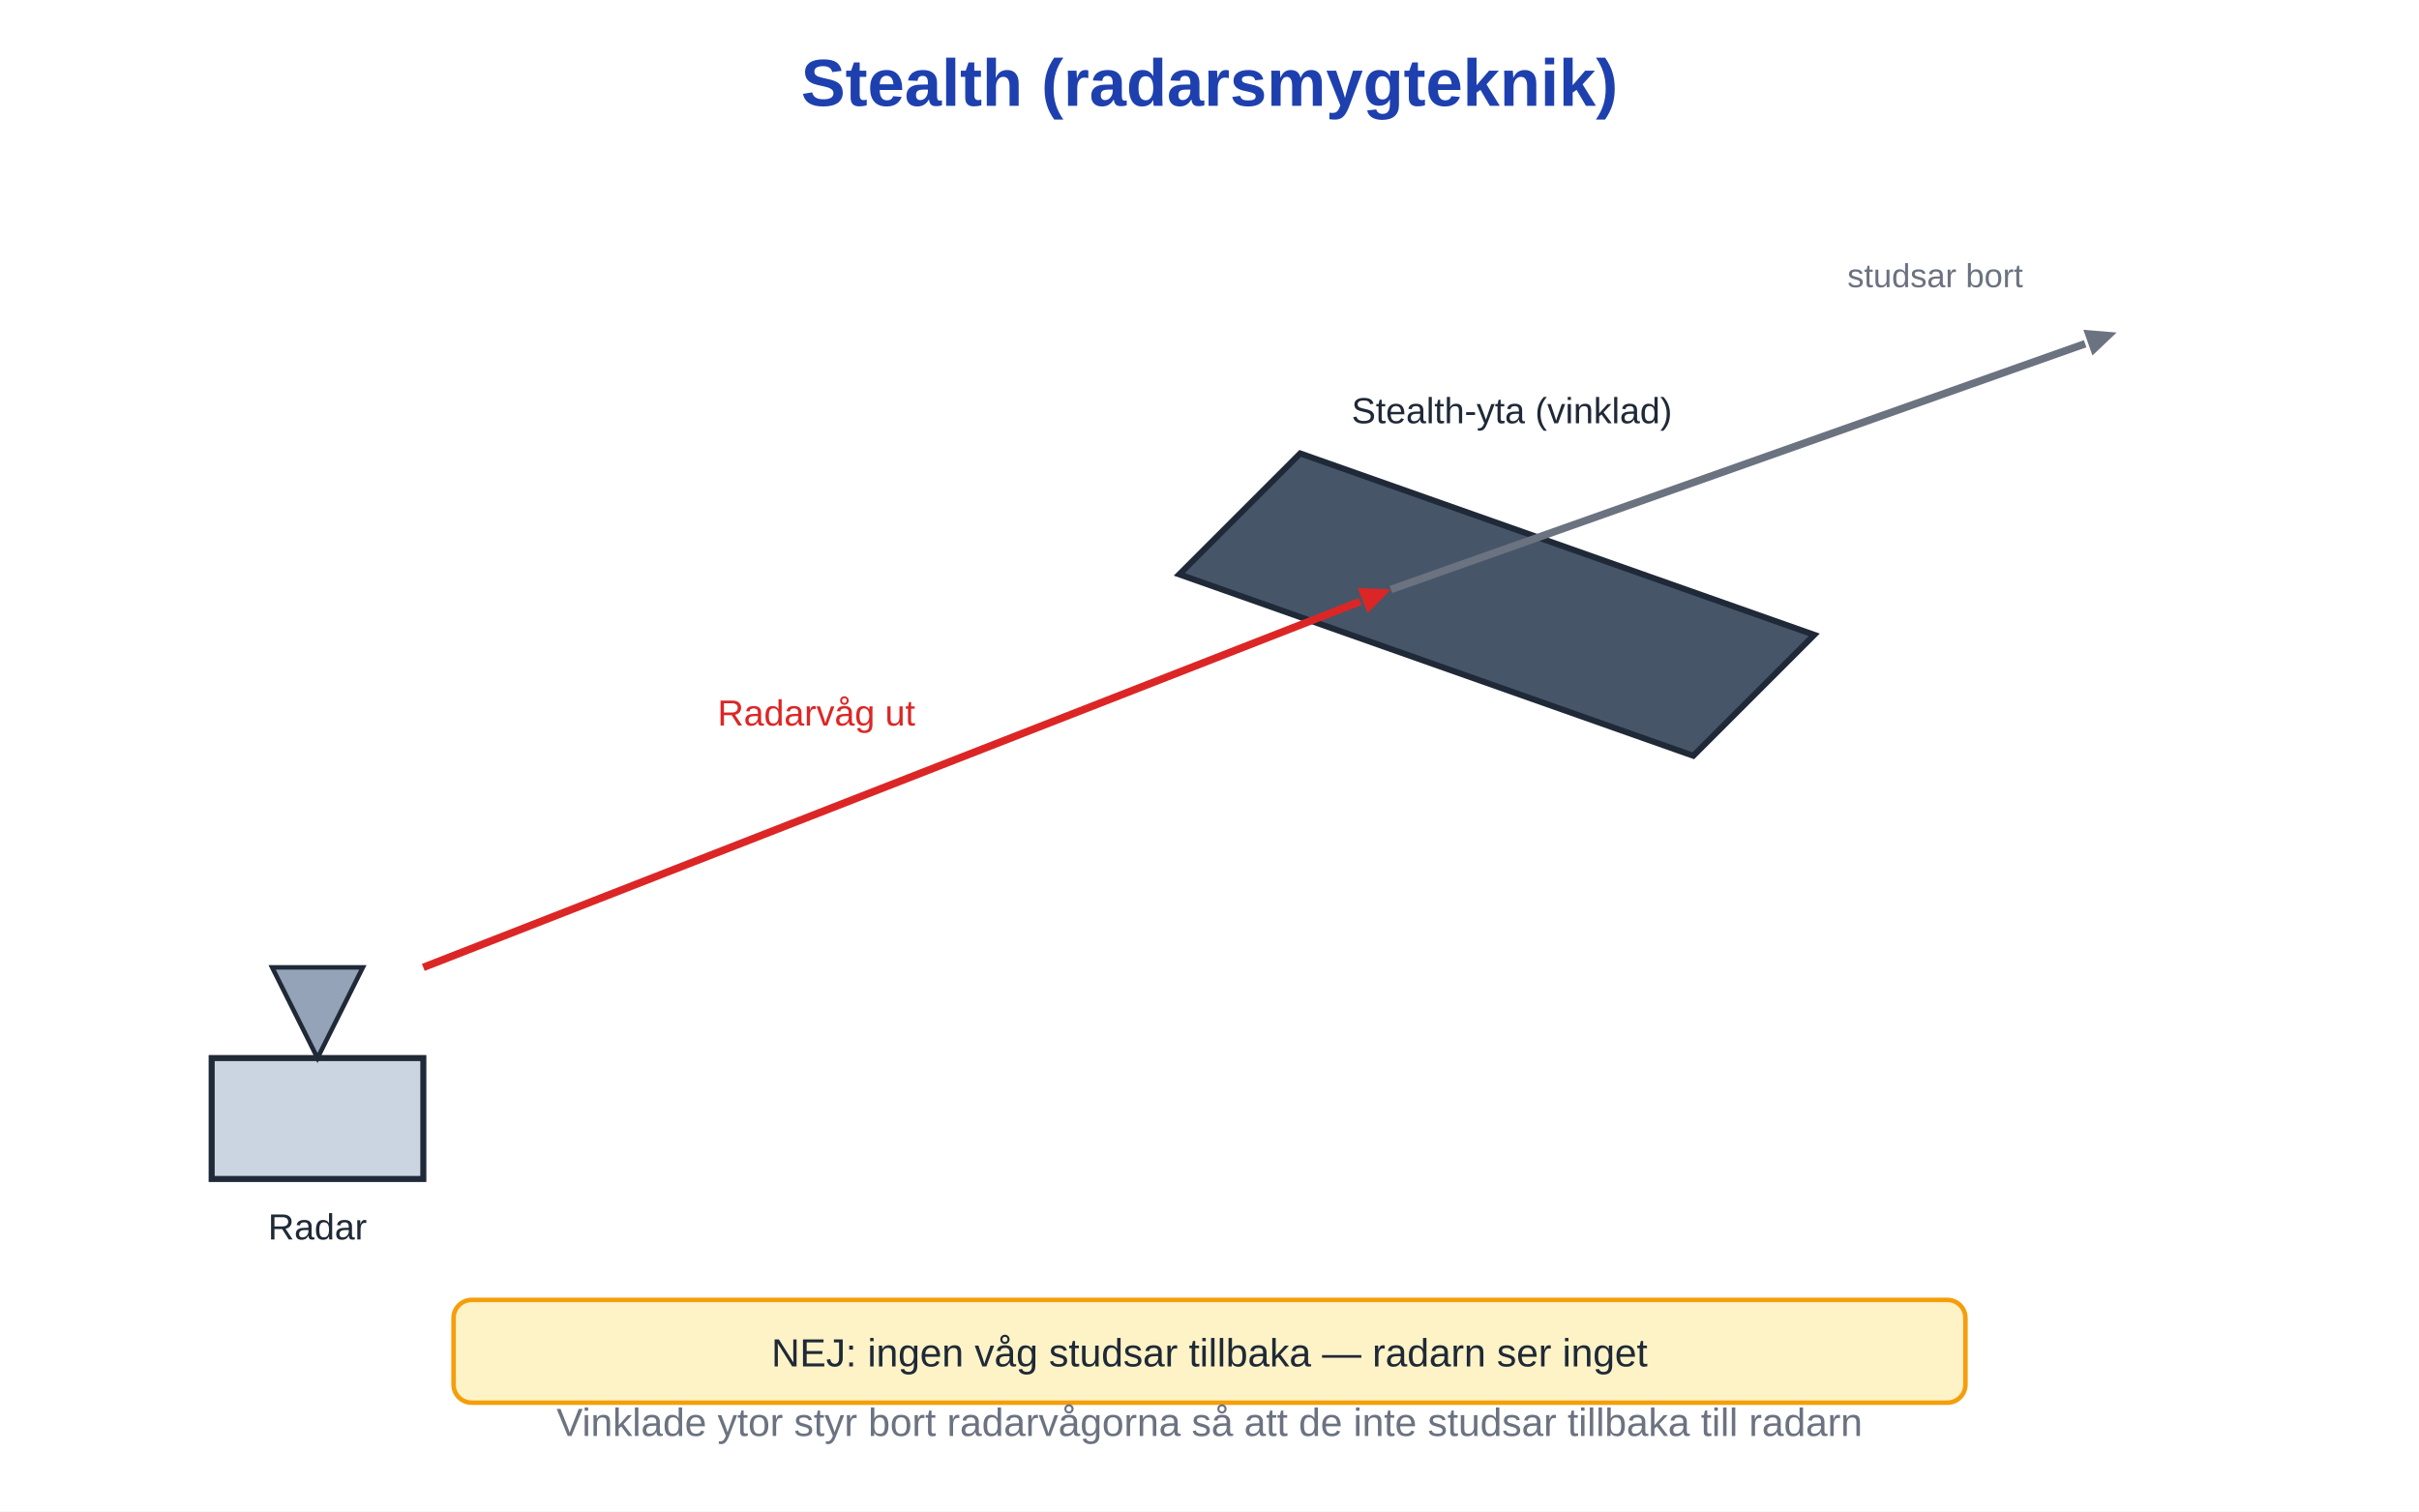
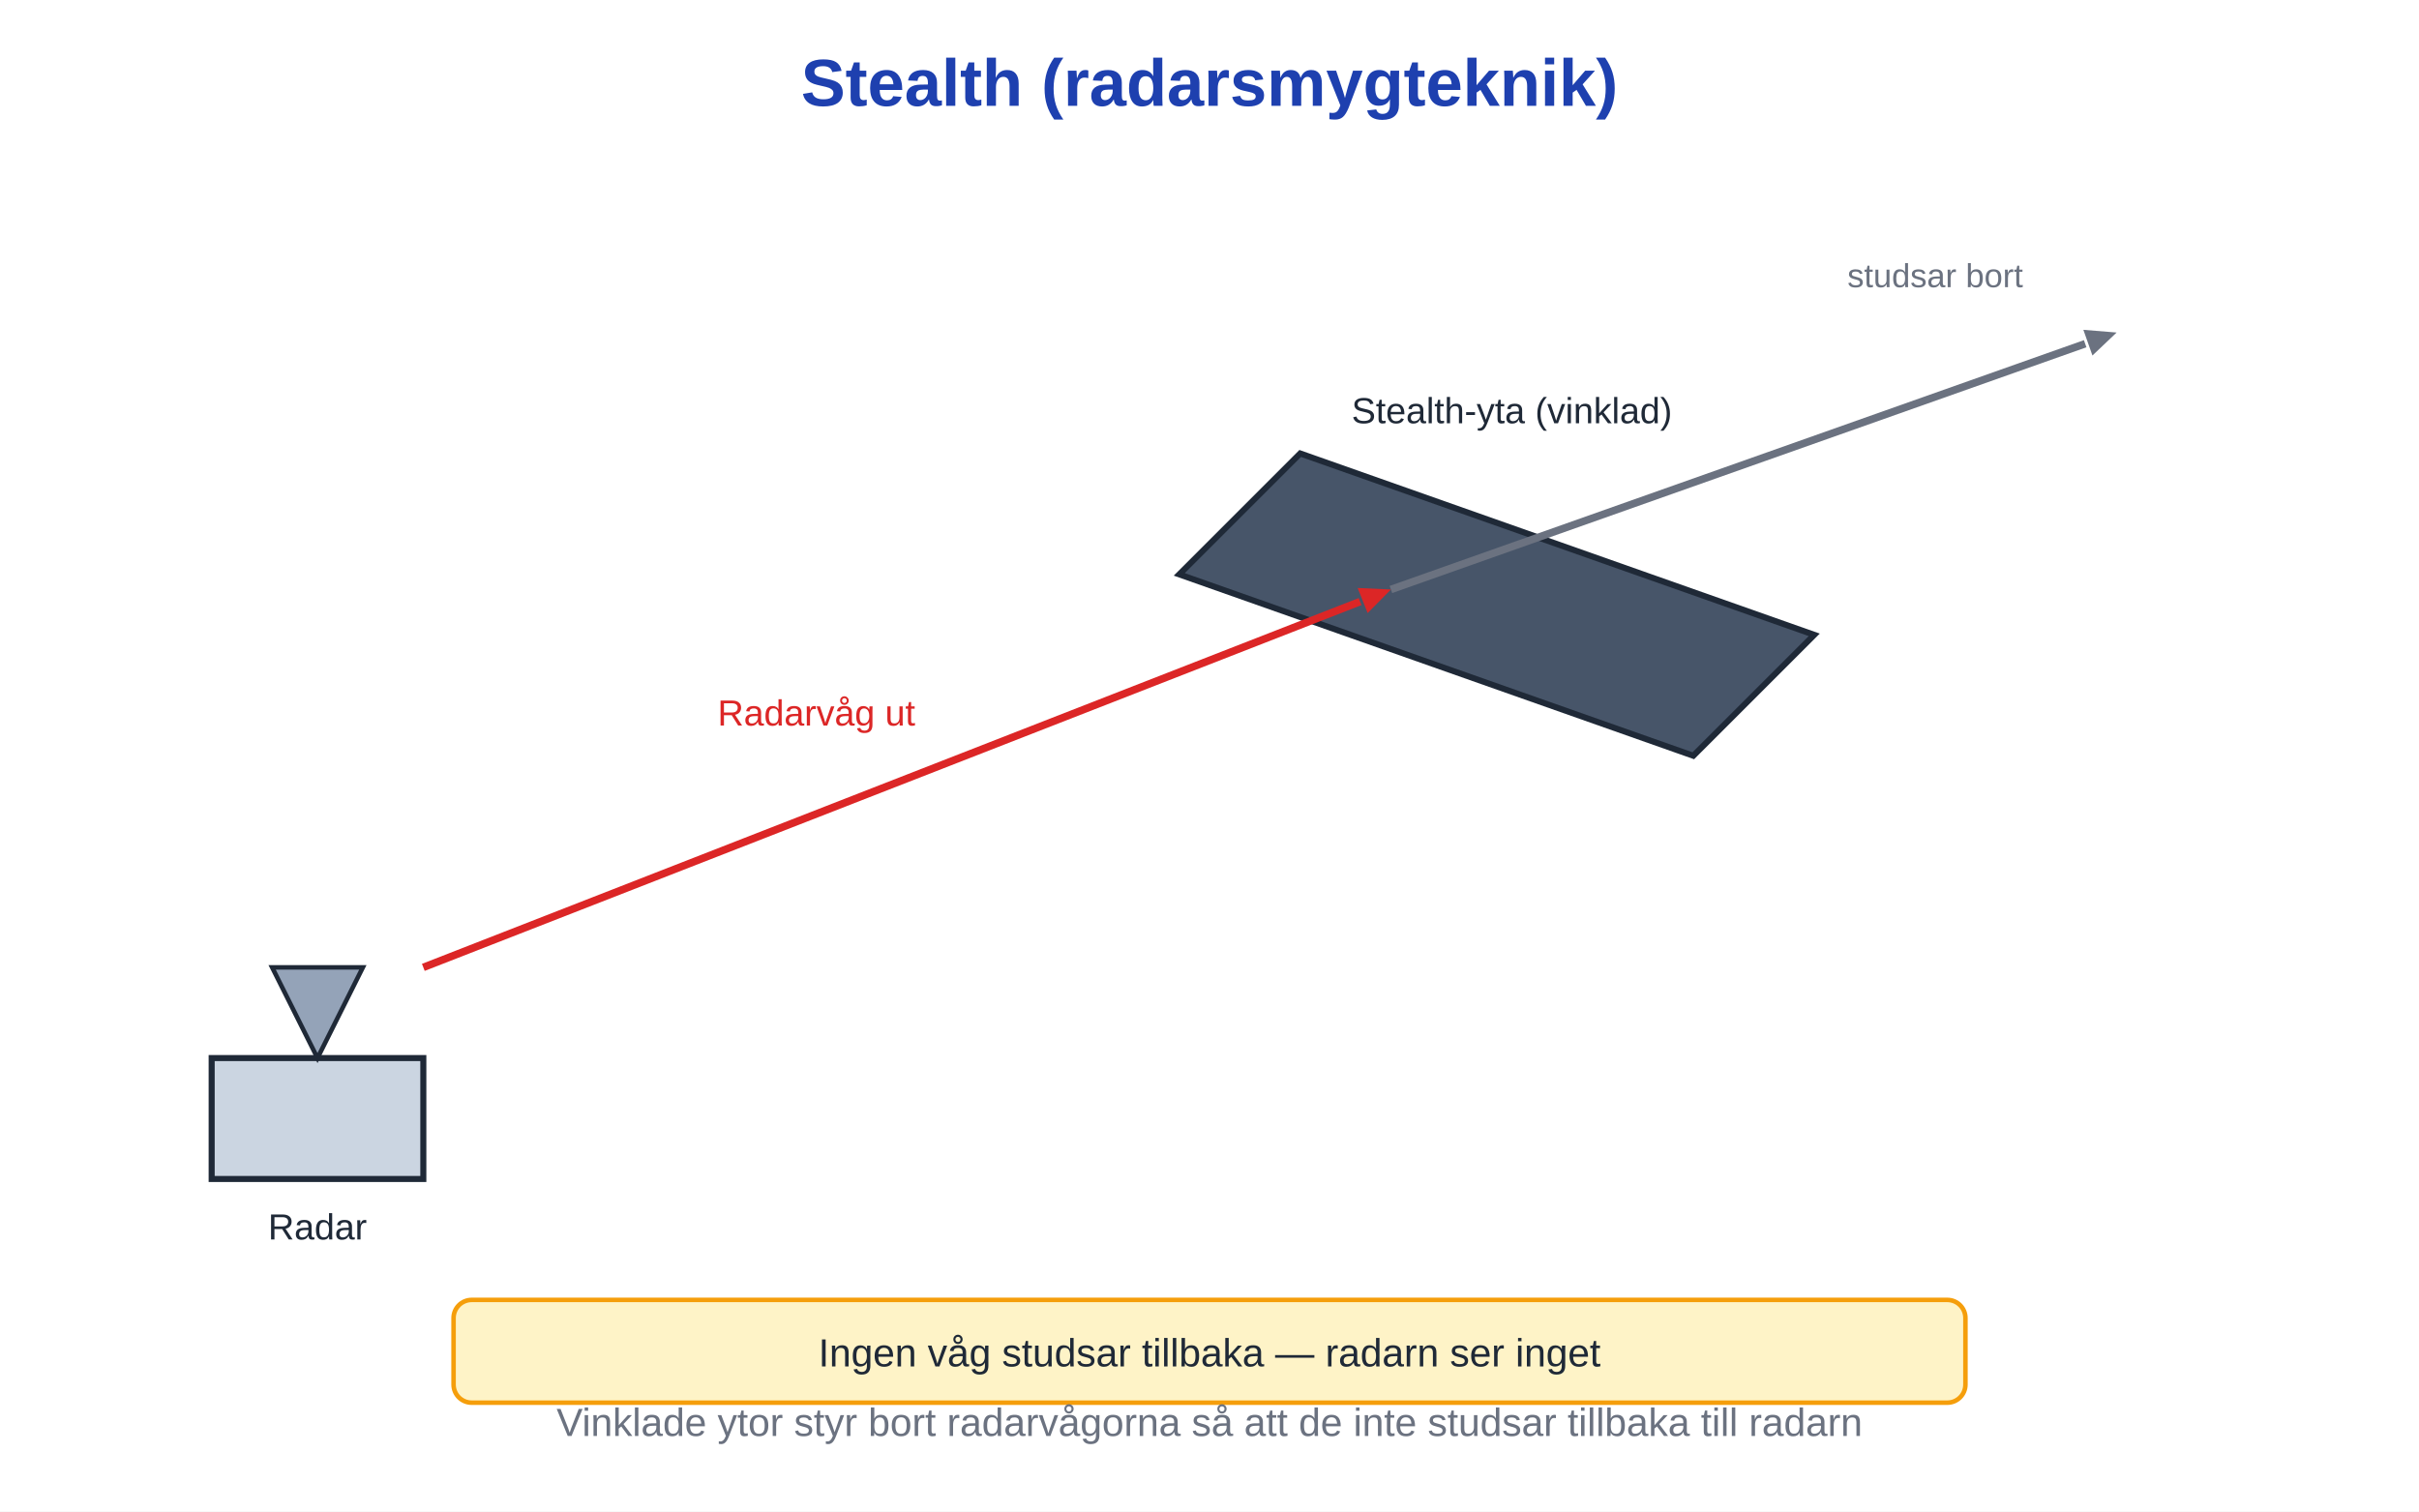
<svg xmlns="http://www.w3.org/2000/svg" viewBox="0 0 800 500" width="800" height="500">
  <rect width="800" height="500" fill="white" />
  <text x="400" y="35" font-family="Arial,sans-serif" font-size="22" fill="#1e40af" text-anchor="middle" font-weight="bold">Stealth (radarsmygteknik)</text>
  <rect x="70" y="350" width="70" height="40" fill="#cbd5e1" stroke="#1f2937" stroke-width="2" />
  <path d="M 105 350 L 90 320 L 120 320 Z" fill="#94a3b8" stroke="#1f2937" stroke-width="1.5" />
  <text x="105" y="410" font-family="Arial,sans-serif" font-size="12" fill="#1f2937" text-anchor="middle">Radar</text>
  <polygon points="430,150 600,210 560,250 390,190" fill="#475569" stroke="#1f2937" stroke-width="2" />
  <text x="500" y="140" font-family="Arial,sans-serif" font-size="12" fill="#1f2937" text-anchor="middle">Stealth-yta (vinklad)</text>
  <line x1="140" y1="320" x2="449.8" y2="199.0" stroke="#dc2626" stroke-width="2.5" />
  <polygon points="460,195 452.3,202.8 449.0,194.5" fill="#dc2626" />
  <text x="270" y="240" font-family="Arial,sans-serif" font-size="12" fill="#dc2626" text-anchor="middle">Radarvåg ut</text>
  <line x1="460" y1="195" x2="689.6" y2="113.7" stroke="#6b7280" stroke-width="2.5" />
  <polygon points="700,110 692.0,117.6 689.0,109.1" fill="#6b7280" />
  <text x="640" y="95" font-family="Arial,sans-serif" font-size="11" fill="#6b7280" text-anchor="middle">studsar bort</text>
  <rect x="150" y="430" width="500" height="34" rx="6" fill="#fef3c7" stroke="#f59e0b" stroke-width="1.5" />
-   <text x="400" y="452" font-family="Arial,sans-serif" font-size="13" fill="#1f2937" text-anchor="middle">NEJ: ingen våg studsar tillbaka — radarn ser inget</text>
+   <text x="400" y="452" font-family="Arial,sans-serif" font-size="13" fill="#1f2937" text-anchor="middle">Ingen våg studsar tillbaka — radarn ser inget</text>
  <text x="400" y="475" font-family="Arial,sans-serif" font-size="13" fill="#6b7280" text-anchor="middle">Vinklade ytor styr bort radarvågorna så att de inte studsar tillbaka till radarn</text>
</svg>
